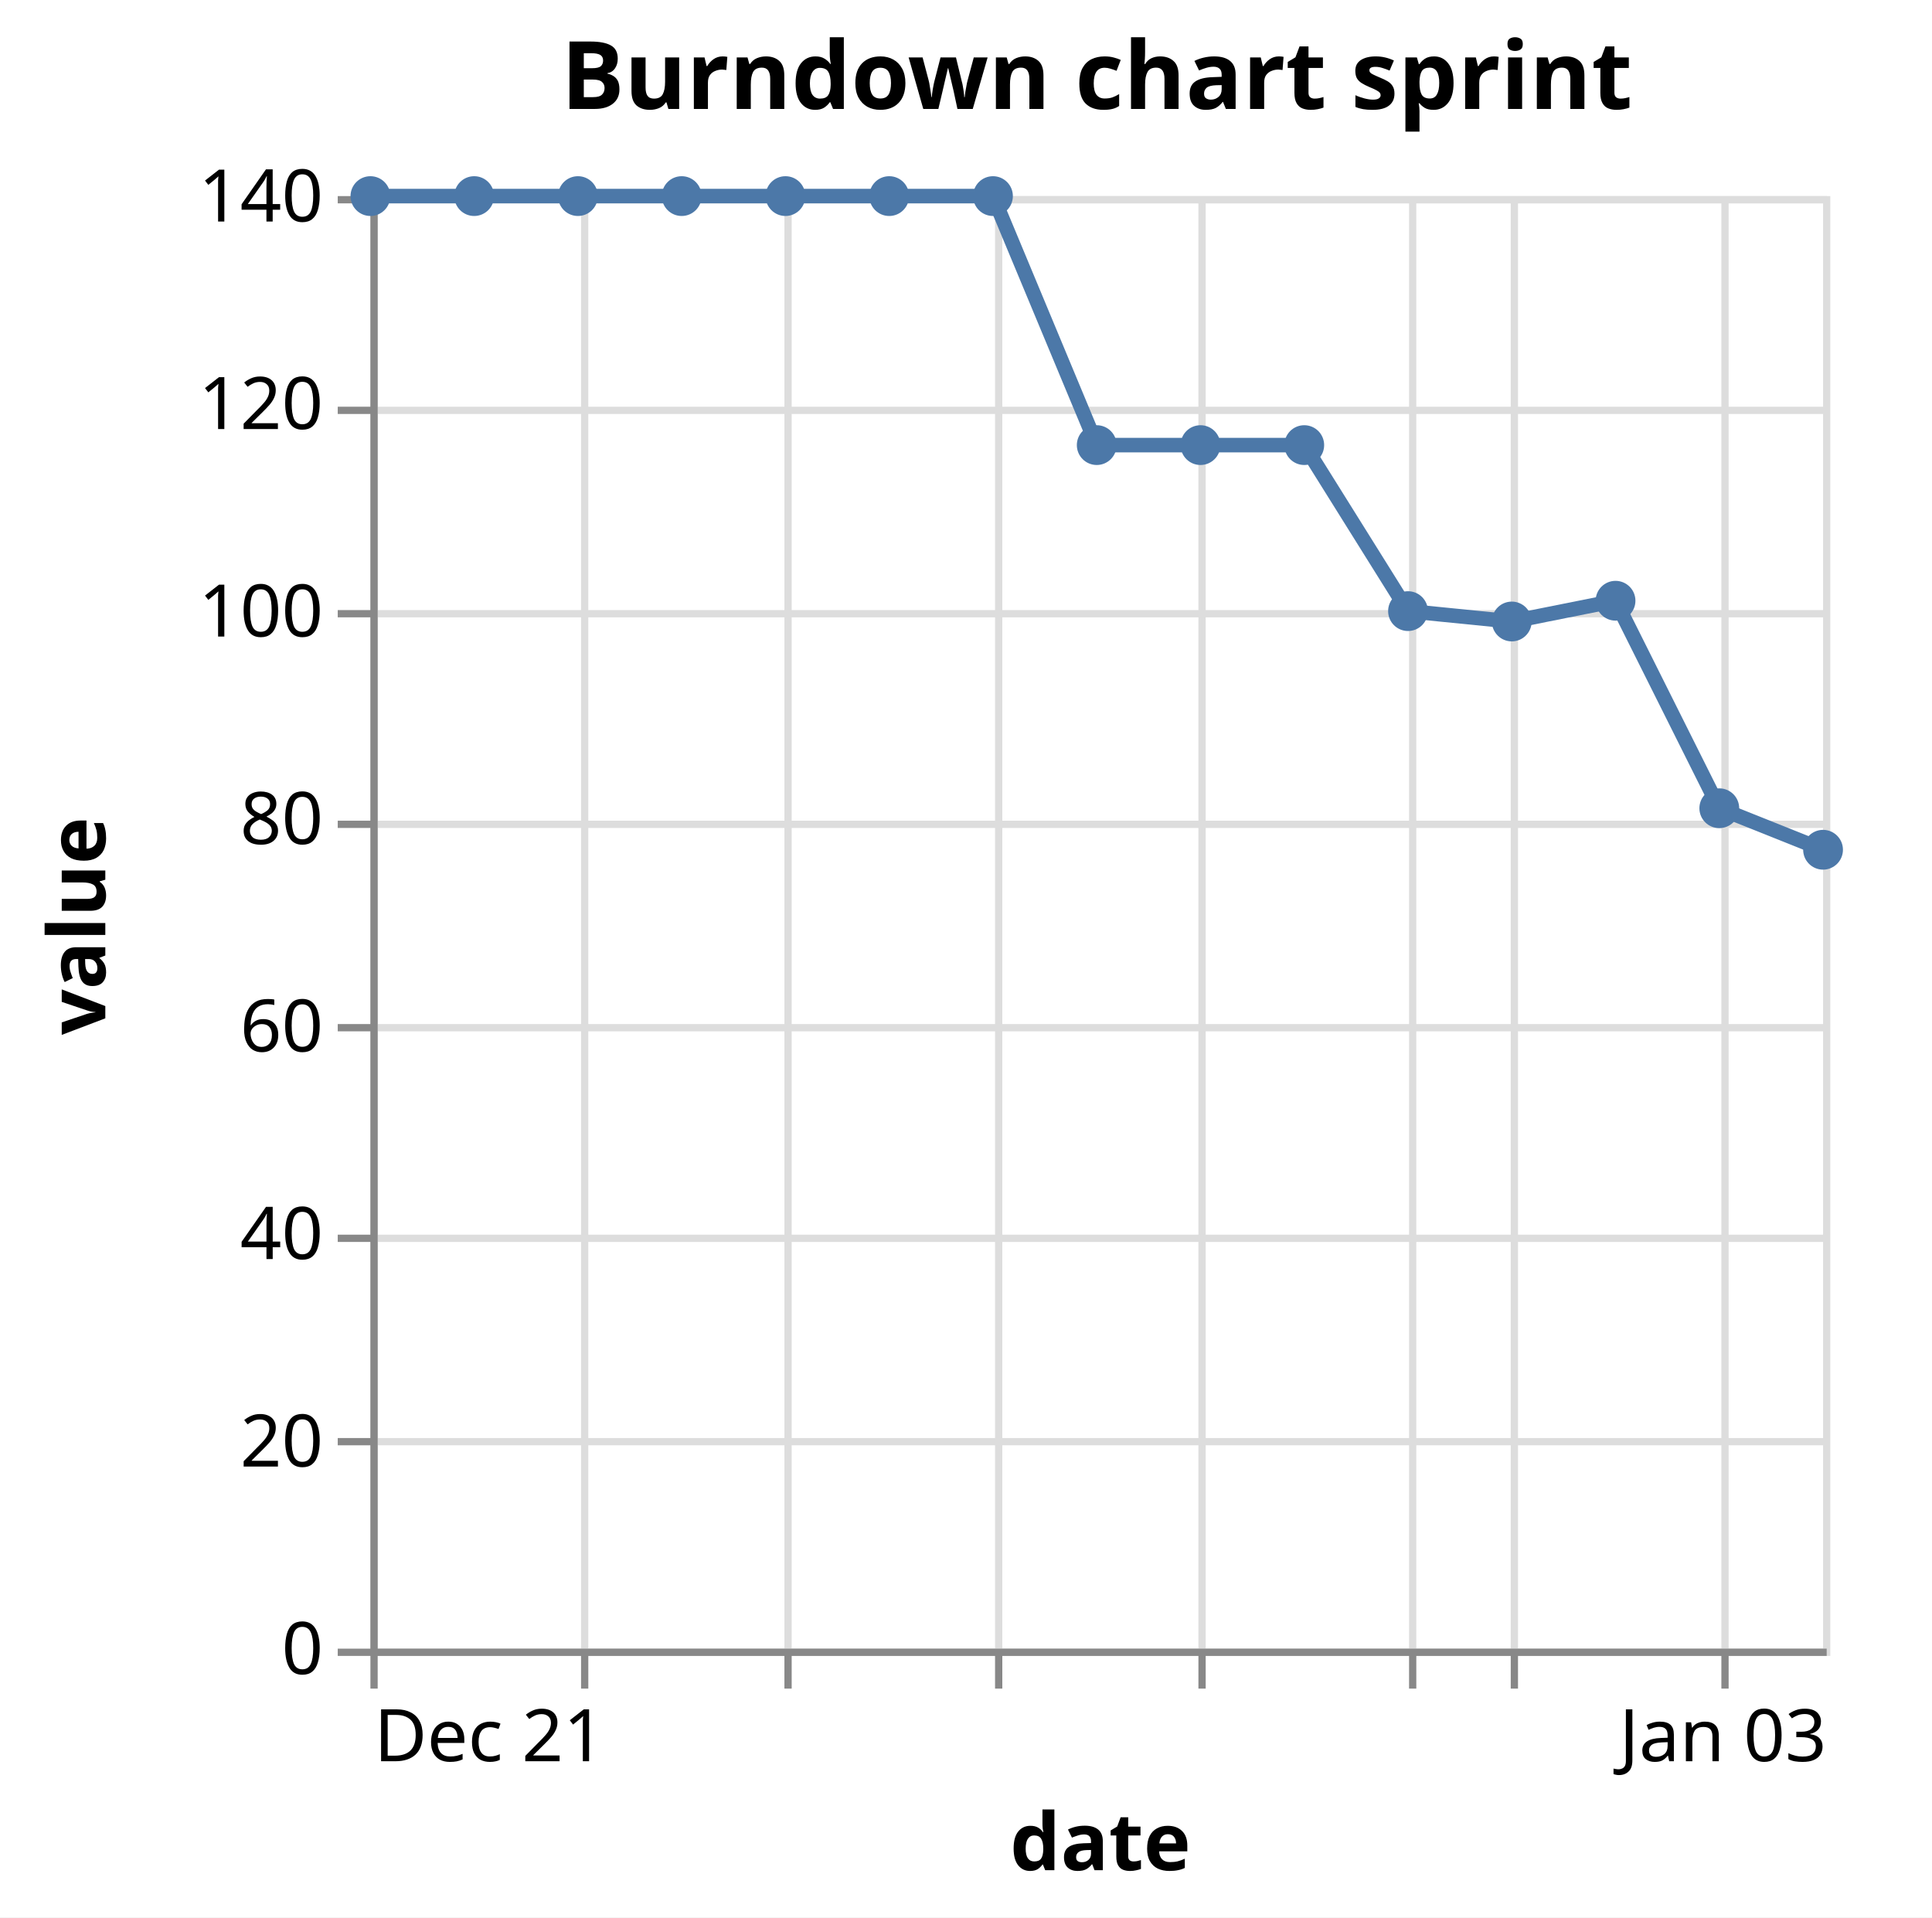
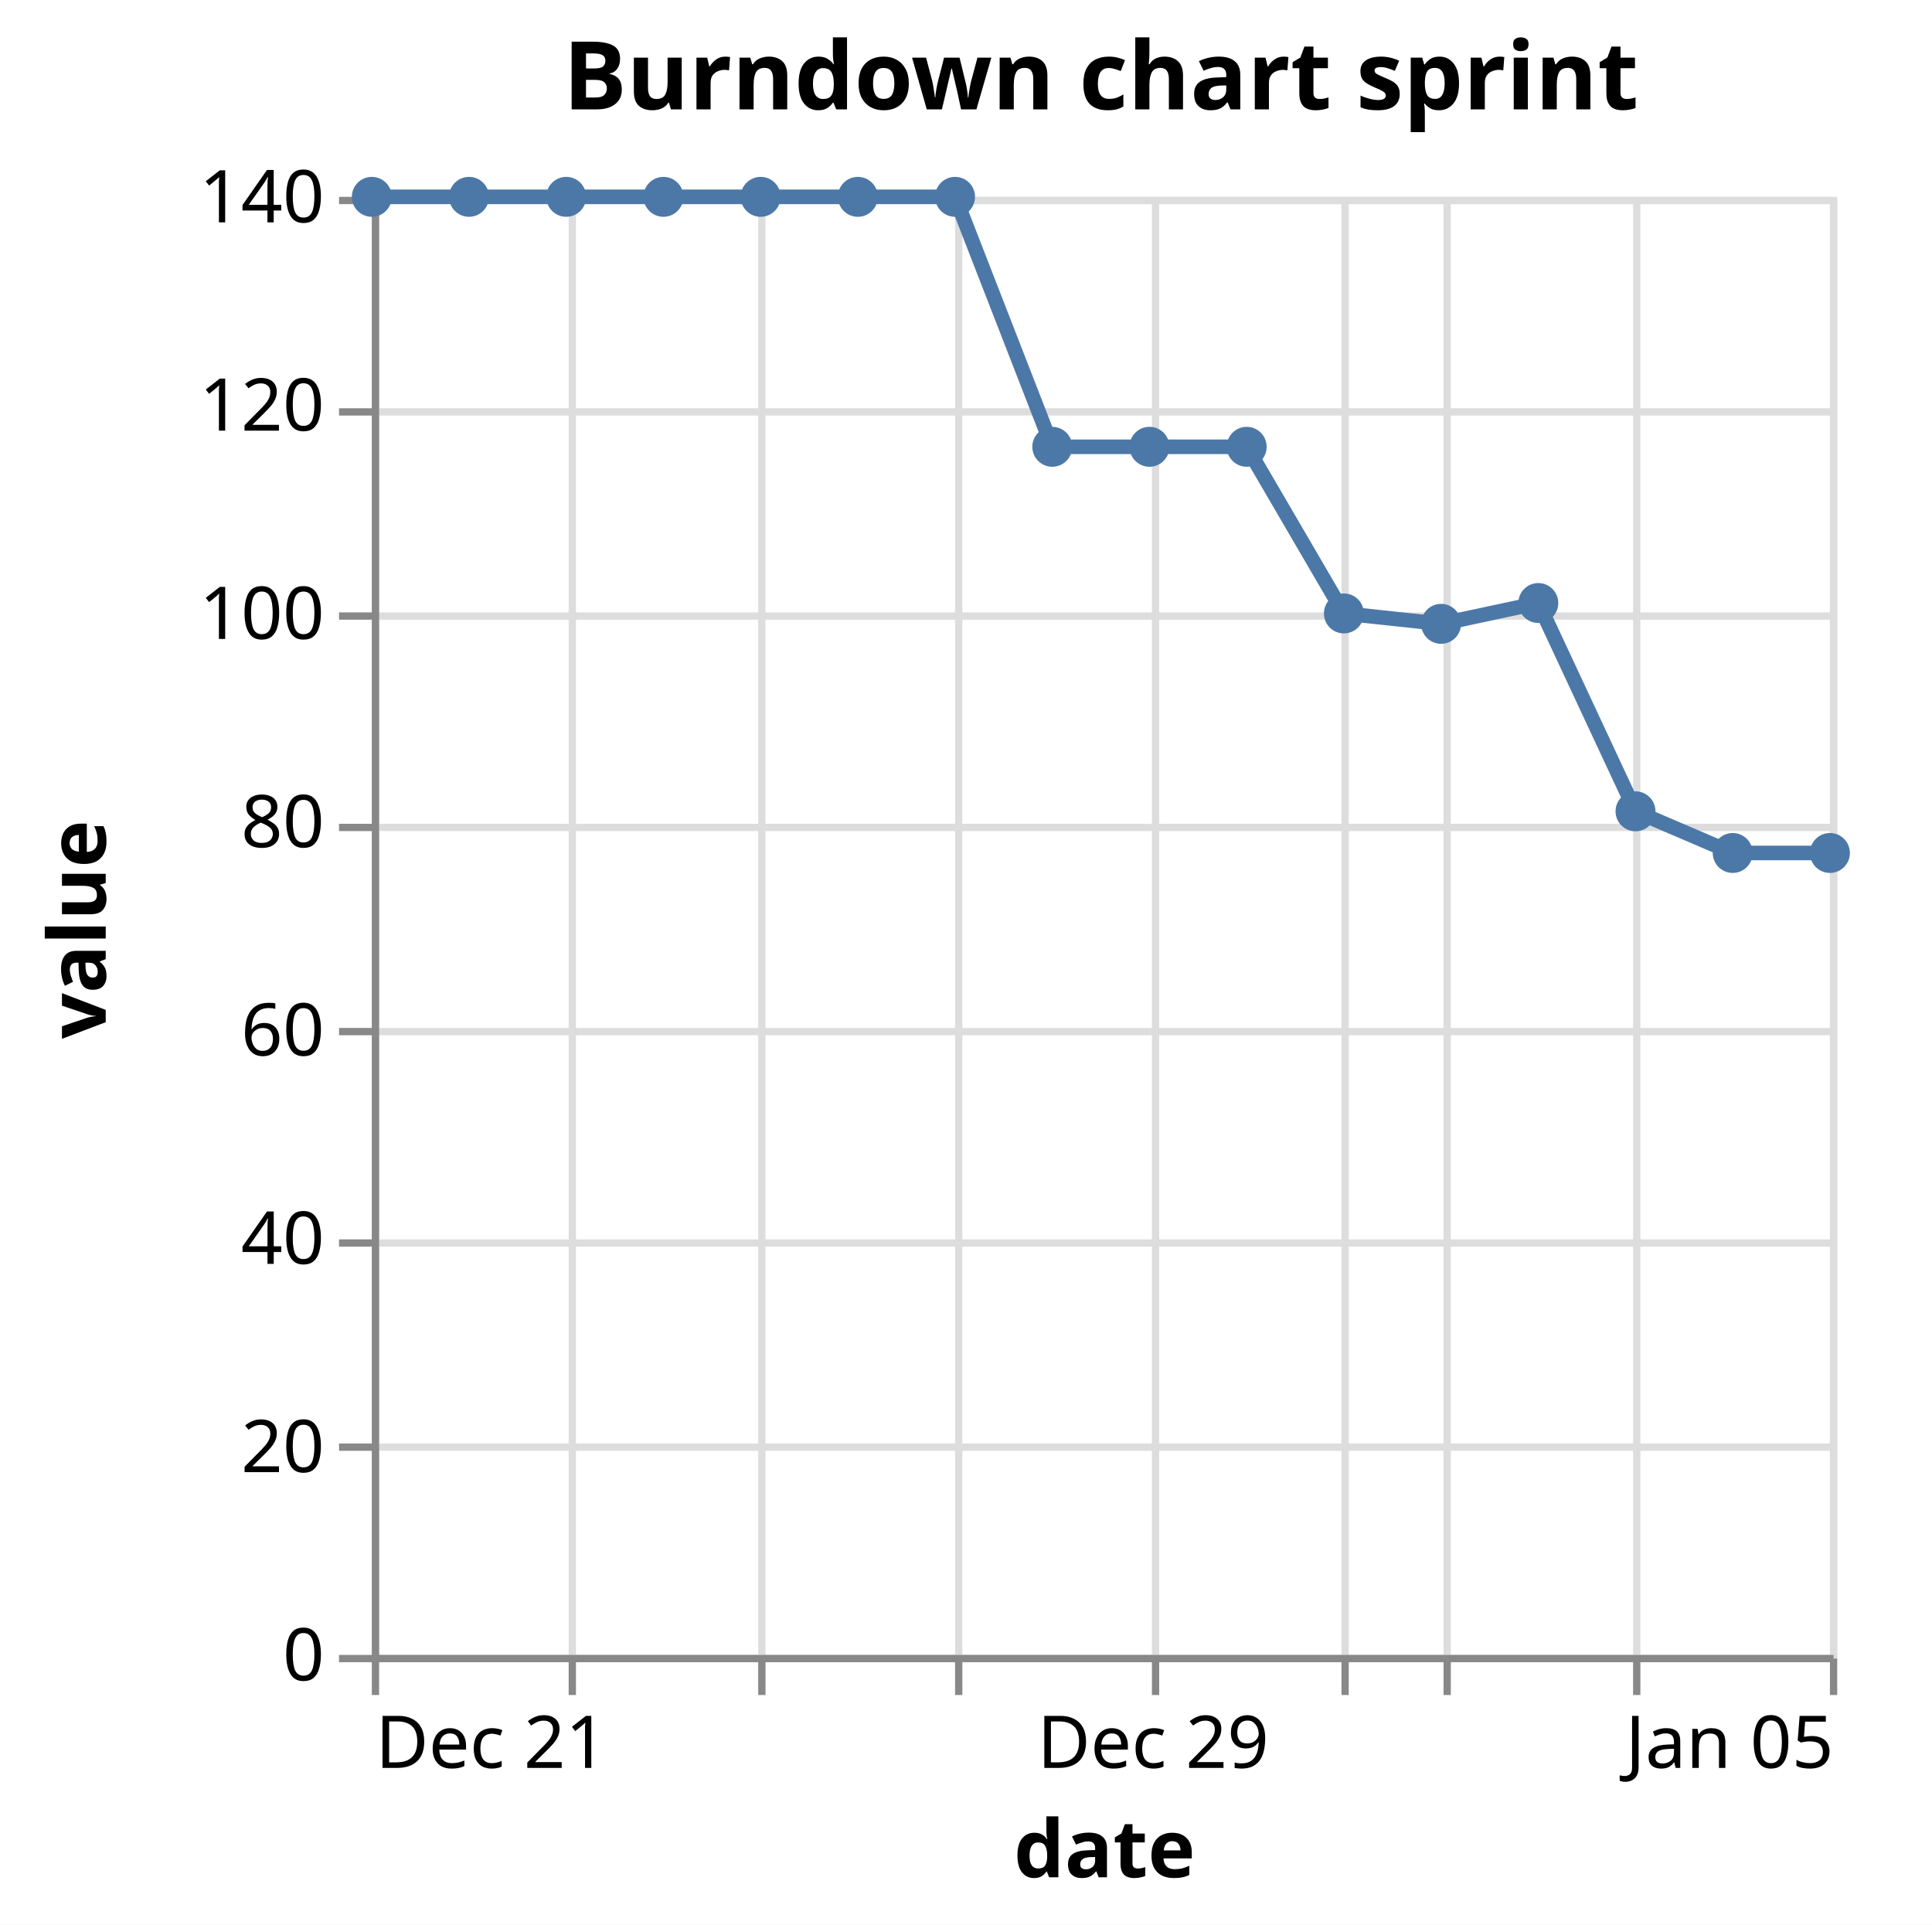
- <svg xmlns="http://www.w3.org/2000/svg" version="1.1" class="marks" width="266" height="264" viewBox="0 0 266 264">
-   <rect width="266" height="264" fill="white" />
+ <svg xmlns="http://www.w3.org/2000/svg" version="1.1" class="marks" width="265" height="264" viewBox="0 0 265 264">
+   <rect width="265" height="264" fill="white" />
  <g fill="none" stroke-miterlimit="10" transform="translate(51,27)">
    <g class="mark-group role-frame root" role="graphics-object" aria-roledescription="group mark container">
      <g transform="translate(0,0)">
        <path class="background" aria-hidden="true" d="M0.5,0.5h200v200h-200Z" stroke="#ddd" />
        <g>
          <g class="mark-group role-axis" aria-hidden="true">
            <g transform="translate(0.5,200.5)">
              <path class="background" aria-hidden="true" d="M0,0h0v0h0Z" pointer-events="none" />
              <g>
                <g class="mark-rule role-axis-grid" pointer-events="none">
                  <line transform="translate(0,-200)" x2="0" y2="200" stroke="#ddd" stroke-width="1" opacity="1" />
-                   <line transform="translate(29,-200)" x2="0" y2="200" stroke="#ddd" stroke-width="1" opacity="1" />
-                   <line transform="translate(57,-200)" x2="0" y2="200" stroke="#ddd" stroke-width="1" opacity="1" />
-                   <line transform="translate(86,-200)" x2="0" y2="200" stroke="#ddd" stroke-width="1" opacity="1" />
-                   <line transform="translate(114,-200)" x2="0" y2="200" stroke="#ddd" stroke-width="1" opacity="1" />
-                   <line transform="translate(143,-200)" x2="0" y2="200" stroke="#ddd" stroke-width="1" opacity="1" />
-                   <line transform="translate(157,-200)" x2="0" y2="200" stroke="#ddd" stroke-width="1" opacity="1" />
-                   <line transform="translate(186,-200)" x2="0" y2="200" stroke="#ddd" stroke-width="1" opacity="1" />
+                   <line transform="translate(27,-200)" x2="0" y2="200" stroke="#ddd" stroke-width="1" opacity="1" />
+                   <line transform="translate(53,-200)" x2="0" y2="200" stroke="#ddd" stroke-width="1" opacity="1" />
+                   <line transform="translate(80,-200)" x2="0" y2="200" stroke="#ddd" stroke-width="1" opacity="1" />
+                   <line transform="translate(107,-200)" x2="0" y2="200" stroke="#ddd" stroke-width="1" opacity="1" />
+                   <line transform="translate(133,-200)" x2="0" y2="200" stroke="#ddd" stroke-width="1" opacity="1" />
+                   <line transform="translate(147,-200)" x2="0" y2="200" stroke="#ddd" stroke-width="1" opacity="1" />
+                   <line transform="translate(173,-200)" x2="0" y2="200" stroke="#ddd" stroke-width="1" opacity="1" />
+                   <line transform="translate(200,-200)" x2="0" y2="200" stroke="#ddd" stroke-width="1" opacity="1" />
                </g>
              </g>
              <path class="foreground" aria-hidden="true" d="" pointer-events="none" display="none" />
            </g>
          </g>
          <g class="mark-group role-axis" aria-hidden="true">
            <g transform="translate(0.5,0.5)">
              <path class="background" aria-hidden="true" d="M0,0h0v0h0Z" pointer-events="none" />
              <g>
                <g class="mark-rule role-axis-grid" pointer-events="none">
                  <line transform="translate(0,200)" x2="200" y2="0" stroke="#ddd" stroke-width="1" opacity="1" />
                  <line transform="translate(0,171)" x2="200" y2="0" stroke="#ddd" stroke-width="1" opacity="1" />
                  <line transform="translate(0,143)" x2="200" y2="0" stroke="#ddd" stroke-width="1" opacity="1" />
                  <line transform="translate(0,114)" x2="200" y2="0" stroke="#ddd" stroke-width="1" opacity="1" />
                  <line transform="translate(0,86)" x2="200" y2="0" stroke="#ddd" stroke-width="1" opacity="1" />
                  <line transform="translate(0,57)" x2="200" y2="0" stroke="#ddd" stroke-width="1" opacity="1" />
                  <line transform="translate(0,29)" x2="200" y2="0" stroke="#ddd" stroke-width="1" opacity="1" />
                  <line transform="translate(0,0)" x2="200" y2="0" stroke="#ddd" stroke-width="1" opacity="1" />
                </g>
              </g>
              <path class="foreground" aria-hidden="true" d="" pointer-events="none" display="none" />
            </g>
          </g>
-           <g class="mark-group role-axis" role="graphics-symbol" aria-roledescription="axis" aria-label="X-axis titled 'date' for a time scale with values from December 21 to January 04">
+           <g class="mark-group role-axis" role="graphics-symbol" aria-roledescription="axis" aria-label="X-axis titled 'date' for a time scale with values from December 21 to January 05">
            <g transform="translate(0.5,200.5)">
              <path class="background" aria-hidden="true" d="M0,0h0v0h0Z" pointer-events="none" />
              <g>
                <g class="mark-rule role-axis-tick" pointer-events="none">
                  <line transform="translate(0,0)" x2="0" y2="5" stroke="#888" stroke-width="1" opacity="1" />
-                   <line transform="translate(29,0)" x2="0" y2="5" stroke="#888" stroke-width="1" opacity="1" />
-                   <line transform="translate(57,0)" x2="0" y2="5" stroke="#888" stroke-width="1" opacity="1" />
-                   <line transform="translate(86,0)" x2="0" y2="5" stroke="#888" stroke-width="1" opacity="1" />
-                   <line transform="translate(114,0)" x2="0" y2="5" stroke="#888" stroke-width="1" opacity="1" />
-                   <line transform="translate(143,0)" x2="0" y2="5" stroke="#888" stroke-width="1" opacity="1" />
-                   <line transform="translate(157,0)" x2="0" y2="5" stroke="#888" stroke-width="1" opacity="1" />
-                   <line transform="translate(186,0)" x2="0" y2="5" stroke="#888" stroke-width="1" opacity="1" />
+                   <line transform="translate(27,0)" x2="0" y2="5" stroke="#888" stroke-width="1" opacity="1" />
+                   <line transform="translate(53,0)" x2="0" y2="5" stroke="#888" stroke-width="1" opacity="1" />
+                   <line transform="translate(80,0)" x2="0" y2="5" stroke="#888" stroke-width="1" opacity="1" />
+                   <line transform="translate(107,0)" x2="0" y2="5" stroke="#888" stroke-width="1" opacity="1" />
+                   <line transform="translate(133,0)" x2="0" y2="5" stroke="#888" stroke-width="1" opacity="1" />
+                   <line transform="translate(147,0)" x2="0" y2="5" stroke="#888" stroke-width="1" opacity="1" />
+                   <line transform="translate(173,0)" x2="0" y2="5" stroke="#888" stroke-width="1" opacity="1" />
+                   <line transform="translate(200,0)" x2="0" y2="5" stroke="#888" stroke-width="1" opacity="1" />
                </g>
                <g class="mark-text role-axis-label" pointer-events="none">
                  <text text-anchor="start" transform="translate(0,15)" font-family="sans-serif" font-size="10px" fill="#000" opacity="1">Dec 21</text>
-                   <text text-anchor="middle" transform="translate(28.57143,15)" font-family="sans-serif" font-size="10px" fill="#000" opacity="0">Dec 23</text>
-                   <text text-anchor="middle" transform="translate(57.14286,15)" font-family="sans-serif" font-size="10px" fill="#000" opacity="0">Dec 25</text>
-                   <text text-anchor="middle" transform="translate(85.71429,15)" font-family="sans-serif" font-size="10px" fill="#000" opacity="0">Dec 27</text>
-                   <text text-anchor="middle" transform="translate(114.2857,15)" font-family="sans-serif" font-size="10px" fill="#000" opacity="0">Dec 29</text>
-                   <text text-anchor="middle" transform="translate(142.8571,15)" font-family="sans-serif" font-size="10px" fill="#000" opacity="0">Dec 31</text>
-                   <text text-anchor="middle" transform="translate(157.1429,15)" font-family="sans-serif" font-size="10px" fill="#000" opacity="0">Jan 01</text>
-                   <text text-anchor="middle" transform="translate(185.7143,15)" font-family="sans-serif" font-size="10px" fill="#000" opacity="1">Jan 03</text>
+                   <text text-anchor="middle" transform="translate(26.66667,15)" font-family="sans-serif" font-size="10px" fill="#000" opacity="0">Dec 23</text>
+                   <text text-anchor="middle" transform="translate(53.33333,15)" font-family="sans-serif" font-size="10px" fill="#000" opacity="0">Dec 25</text>
+                   <text text-anchor="middle" transform="translate(80,15)" font-family="sans-serif" font-size="10px" fill="#000" opacity="0">Dec 27</text>
+                   <text text-anchor="middle" transform="translate(106.6667,15)" font-family="sans-serif" font-size="10px" fill="#000" opacity="1">Dec 29</text>
+                   <text text-anchor="middle" transform="translate(133.3333,15)" font-family="sans-serif" font-size="10px" fill="#000" opacity="0">Dec 31</text>
+                   <text text-anchor="middle" transform="translate(146.6667,15)" font-family="sans-serif" font-size="10px" fill="#000" opacity="0">Jan 01</text>
+                   <text text-anchor="middle" transform="translate(173.3333,15)" font-family="sans-serif" font-size="10px" fill="#000" opacity="0">Jan 03</text>
+                   <text text-anchor="end" transform="translate(200,15)" font-family="sans-serif" font-size="10px" fill="#000" opacity="1">Jan 05</text>
                </g>
                <g class="mark-rule role-axis-domain" pointer-events="none">
                  <line transform="translate(0,0)" x2="200" y2="0" stroke="#888" stroke-width="1" opacity="1" />
                </g>
                <g class="mark-text role-axis-title" pointer-events="none">
                  <text text-anchor="middle" transform="translate(100,30)" font-family="sans-serif" font-size="11px" font-weight="bold" fill="#000" opacity="1">date</text>
                </g>
              </g>
              <path class="foreground" aria-hidden="true" d="" pointer-events="none" display="none" />
            </g>
          </g>
          <g class="mark-group role-axis" role="graphics-symbol" aria-roledescription="axis" aria-label="Y-axis titled 'value' for a linear scale with values from 0 to 140">
            <g transform="translate(0.5,0.5)">
              <path class="background" aria-hidden="true" d="M0,0h0v0h0Z" pointer-events="none" />
              <g>
                <g class="mark-rule role-axis-tick" pointer-events="none">
                  <line transform="translate(0,200)" x2="-5" y2="0" stroke="#888" stroke-width="1" opacity="1" />
                  <line transform="translate(0,171)" x2="-5" y2="0" stroke="#888" stroke-width="1" opacity="1" />
                  <line transform="translate(0,143)" x2="-5" y2="0" stroke="#888" stroke-width="1" opacity="1" />
                  <line transform="translate(0,114)" x2="-5" y2="0" stroke="#888" stroke-width="1" opacity="1" />
                  <line transform="translate(0,86)" x2="-5" y2="0" stroke="#888" stroke-width="1" opacity="1" />
                  <line transform="translate(0,57)" x2="-5" y2="0" stroke="#888" stroke-width="1" opacity="1" />
                  <line transform="translate(0,29)" x2="-5" y2="0" stroke="#888" stroke-width="1" opacity="1" />
                  <line transform="translate(0,0)" x2="-5" y2="0" stroke="#888" stroke-width="1" opacity="1" />
                </g>
                <g class="mark-text role-axis-label" pointer-events="none">
                  <text text-anchor="end" transform="translate(-7,203)" font-family="sans-serif" font-size="10px" fill="#000" opacity="1">0</text>
                  <text text-anchor="end" transform="translate(-7,174.4286)" font-family="sans-serif" font-size="10px" fill="#000" opacity="1">20</text>
                  <text text-anchor="end" transform="translate(-7,145.8571)" font-family="sans-serif" font-size="10px" fill="#000" opacity="1">40</text>
                  <text text-anchor="end" transform="translate(-7,117.2857)" font-family="sans-serif" font-size="10px" fill="#000" opacity="1">60</text>
                  <text text-anchor="end" transform="translate(-7,88.71429)" font-family="sans-serif" font-size="10px" fill="#000" opacity="1">80</text>
                  <text text-anchor="end" transform="translate(-7,60.14286)" font-family="sans-serif" font-size="10px" fill="#000" opacity="1">100</text>
                  <text text-anchor="end" transform="translate(-7,31.57143)" font-family="sans-serif" font-size="10px" fill="#000" opacity="1">120</text>
                  <text text-anchor="end" transform="translate(-7,3)" font-family="sans-serif" font-size="10px" fill="#000" opacity="1">140</text>
                </g>
                <g class="mark-rule role-axis-domain" pointer-events="none">
                  <line transform="translate(0,200)" x2="0" y2="-200" stroke="#888" stroke-width="1" opacity="1" />
                </g>
                <g class="mark-text role-axis-title" pointer-events="none">
                  <text text-anchor="middle" transform="translate(-35,100) rotate(-90) translate(0,-2)" font-family="sans-serif" font-size="11px" font-weight="bold" fill="#000" opacity="1">value</text>
                </g>
              </g>
              <path class="foreground" aria-hidden="true" d="" pointer-events="none" display="none" />
            </g>
          </g>
          <g class="mark-line role-mark layer_0_layer_0_marks" role="graphics-object" aria-roledescription="line mark container">
-             <path aria-label="date: Dec 21; value: 140" role="graphics-symbol" aria-roledescription="line mark" d="M0,0L14.286,0L28.571,0L42.857,0L57.143,0L71.429,0L85.714,0L100,34.286L114.286,34.286L128.571,34.286L142.857,57.143L157.143,58.571L171.429,55.714L185.714,84.286L200,90" stroke="#4c78a8" stroke-width="2" />
+             <path aria-label="date: Dec 21; value: 140" role="graphics-symbol" aria-roledescription="line mark" d="M0,0L13.333,0L26.667,0L40,0L53.333,0L66.667,0L80,0L93.333,34.286L106.667,34.286L120,34.286L133.333,57.143L146.667,58.571L160,55.714L173.333,84.286L186.667,90L200,90" stroke="#4c78a8" stroke-width="2" />
          </g>
          <g class="mark-symbol role-mark layer_0_layer_1_marks" role="graphics-object" aria-roledescription="symbol mark container">
            <path aria-label="date: Dec 21; value: 140" role="graphics-symbol" aria-roledescription="point" transform="translate(0,0)" d="M2.739,0A2.739,2.739,0,1,1,-2.739,0A2.739,2.739,0,1,1,2.739,0" fill="#4c78a8" stroke-width="2" opacity="1" />
-             <path aria-label="date: Dec 22; value: 140" role="graphics-symbol" aria-roledescription="point" transform="translate(14.28571,0)" d="M2.739,0A2.739,2.739,0,1,1,-2.739,0A2.739,2.739,0,1,1,2.739,0" fill="#4c78a8" stroke-width="2" opacity="1" />
-             <path aria-label="date: Dec 23; value: 140" role="graphics-symbol" aria-roledescription="point" transform="translate(28.57143,0)" d="M2.739,0A2.739,2.739,0,1,1,-2.739,0A2.739,2.739,0,1,1,2.739,0" fill="#4c78a8" stroke-width="2" opacity="1" />
-             <path aria-label="date: Dec 24; value: 140" role="graphics-symbol" aria-roledescription="point" transform="translate(42.85714,0)" d="M2.739,0A2.739,2.739,0,1,1,-2.739,0A2.739,2.739,0,1,1,2.739,0" fill="#4c78a8" stroke-width="2" opacity="1" />
-             <path aria-label="date: Dec 25; value: 140" role="graphics-symbol" aria-roledescription="point" transform="translate(57.14286,0)" d="M2.739,0A2.739,2.739,0,1,1,-2.739,0A2.739,2.739,0,1,1,2.739,0" fill="#4c78a8" stroke-width="2" opacity="1" />
-             <path aria-label="date: Dec 26; value: 140" role="graphics-symbol" aria-roledescription="point" transform="translate(71.42857,0)" d="M2.739,0A2.739,2.739,0,1,1,-2.739,0A2.739,2.739,0,1,1,2.739,0" fill="#4c78a8" stroke-width="2" opacity="1" />
-             <path aria-label="date: Dec 27; value: 140" role="graphics-symbol" aria-roledescription="point" transform="translate(85.71429,0)" d="M2.739,0A2.739,2.739,0,1,1,-2.739,0A2.739,2.739,0,1,1,2.739,0" fill="#4c78a8" stroke-width="2" opacity="1" />
-             <path aria-label="date: Dec 28; value: 116" role="graphics-symbol" aria-roledescription="point" transform="translate(100,34.28571)" d="M2.739,0A2.739,2.739,0,1,1,-2.739,0A2.739,2.739,0,1,1,2.739,0" fill="#4c78a8" stroke-width="2" opacity="1" />
-             <path aria-label="date: Dec 29; value: 116" role="graphics-symbol" aria-roledescription="point" transform="translate(114.2857,34.28571)" d="M2.739,0A2.739,2.739,0,1,1,-2.739,0A2.739,2.739,0,1,1,2.739,0" fill="#4c78a8" stroke-width="2" opacity="1" />
-             <path aria-label="date: Dec 30; value: 116" role="graphics-symbol" aria-roledescription="point" transform="translate(128.5714,34.28571)" d="M2.739,0A2.739,2.739,0,1,1,-2.739,0A2.739,2.739,0,1,1,2.739,0" fill="#4c78a8" stroke-width="2" opacity="1" />
-             <path aria-label="date: Dec 31; value: 100" role="graphics-symbol" aria-roledescription="point" transform="translate(142.8571,57.14286)" d="M2.739,0A2.739,2.739,0,1,1,-2.739,0A2.739,2.739,0,1,1,2.739,0" fill="#4c78a8" stroke-width="2" opacity="1" />
-             <path aria-label="date: Jan 01; value: 99" role="graphics-symbol" aria-roledescription="point" transform="translate(157.1429,58.57143)" d="M2.739,0A2.739,2.739,0,1,1,-2.739,0A2.739,2.739,0,1,1,2.739,0" fill="#4c78a8" stroke-width="2" opacity="1" />
-             <path aria-label="date: Jan 02; value: 101" role="graphics-symbol" aria-roledescription="point" transform="translate(171.4286,55.71429)" d="M2.739,0A2.739,2.739,0,1,1,-2.739,0A2.739,2.739,0,1,1,2.739,0" fill="#4c78a8" stroke-width="2" opacity="1" />
-             <path aria-label="date: Jan 03; value: 81" role="graphics-symbol" aria-roledescription="point" transform="translate(185.7143,84.28571)" d="M2.739,0A2.739,2.739,0,1,1,-2.739,0A2.739,2.739,0,1,1,2.739,0" fill="#4c78a8" stroke-width="2" opacity="1" />
-             <path aria-label="date: Jan 04; value: 77" role="graphics-symbol" aria-roledescription="point" transform="translate(200,90)" d="M2.739,0A2.739,2.739,0,1,1,-2.739,0A2.739,2.739,0,1,1,2.739,0" fill="#4c78a8" stroke-width="2" opacity="1" />
+             <path aria-label="date: Dec 22; value: 140" role="graphics-symbol" aria-roledescription="point" transform="translate(13.33333,0)" d="M2.739,0A2.739,2.739,0,1,1,-2.739,0A2.739,2.739,0,1,1,2.739,0" fill="#4c78a8" stroke-width="2" opacity="1" />
+             <path aria-label="date: Dec 23; value: 140" role="graphics-symbol" aria-roledescription="point" transform="translate(26.66667,0)" d="M2.739,0A2.739,2.739,0,1,1,-2.739,0A2.739,2.739,0,1,1,2.739,0" fill="#4c78a8" stroke-width="2" opacity="1" />
+             <path aria-label="date: Dec 24; value: 140" role="graphics-symbol" aria-roledescription="point" transform="translate(40,0)" d="M2.739,0A2.739,2.739,0,1,1,-2.739,0A2.739,2.739,0,1,1,2.739,0" fill="#4c78a8" stroke-width="2" opacity="1" />
+             <path aria-label="date: Dec 25; value: 140" role="graphics-symbol" aria-roledescription="point" transform="translate(53.33333,0)" d="M2.739,0A2.739,2.739,0,1,1,-2.739,0A2.739,2.739,0,1,1,2.739,0" fill="#4c78a8" stroke-width="2" opacity="1" />
+             <path aria-label="date: Dec 26; value: 140" role="graphics-symbol" aria-roledescription="point" transform="translate(66.66667,0)" d="M2.739,0A2.739,2.739,0,1,1,-2.739,0A2.739,2.739,0,1,1,2.739,0" fill="#4c78a8" stroke-width="2" opacity="1" />
+             <path aria-label="date: Dec 27; value: 140" role="graphics-symbol" aria-roledescription="point" transform="translate(80,0)" d="M2.739,0A2.739,2.739,0,1,1,-2.739,0A2.739,2.739,0,1,1,2.739,0" fill="#4c78a8" stroke-width="2" opacity="1" />
+             <path aria-label="date: Dec 28; value: 116" role="graphics-symbol" aria-roledescription="point" transform="translate(93.33333,34.28571)" d="M2.739,0A2.739,2.739,0,1,1,-2.739,0A2.739,2.739,0,1,1,2.739,0" fill="#4c78a8" stroke-width="2" opacity="1" />
+             <path aria-label="date: Dec 29; value: 116" role="graphics-symbol" aria-roledescription="point" transform="translate(106.6667,34.28571)" d="M2.739,0A2.739,2.739,0,1,1,-2.739,0A2.739,2.739,0,1,1,2.739,0" fill="#4c78a8" stroke-width="2" opacity="1" />
+             <path aria-label="date: Dec 30; value: 116" role="graphics-symbol" aria-roledescription="point" transform="translate(120,34.28571)" d="M2.739,0A2.739,2.739,0,1,1,-2.739,0A2.739,2.739,0,1,1,2.739,0" fill="#4c78a8" stroke-width="2" opacity="1" />
+             <path aria-label="date: Dec 31; value: 100" role="graphics-symbol" aria-roledescription="point" transform="translate(133.3333,57.14286)" d="M2.739,0A2.739,2.739,0,1,1,-2.739,0A2.739,2.739,0,1,1,2.739,0" fill="#4c78a8" stroke-width="2" opacity="1" />
+             <path aria-label="date: Jan 01; value: 99" role="graphics-symbol" aria-roledescription="point" transform="translate(146.6667,58.57143)" d="M2.739,0A2.739,2.739,0,1,1,-2.739,0A2.739,2.739,0,1,1,2.739,0" fill="#4c78a8" stroke-width="2" opacity="1" />
+             <path aria-label="date: Jan 02; value: 101" role="graphics-symbol" aria-roledescription="point" transform="translate(160,55.71429)" d="M2.739,0A2.739,2.739,0,1,1,-2.739,0A2.739,2.739,0,1,1,2.739,0" fill="#4c78a8" stroke-width="2" opacity="1" />
+             <path aria-label="date: Jan 03; value: 81" role="graphics-symbol" aria-roledescription="point" transform="translate(173.3333,84.28571)" d="M2.739,0A2.739,2.739,0,1,1,-2.739,0A2.739,2.739,0,1,1,2.739,0" fill="#4c78a8" stroke-width="2" opacity="1" />
+             <path aria-label="date: Jan 04; value: 77" role="graphics-symbol" aria-roledescription="point" transform="translate(186.6667,90)" d="M2.739,0A2.739,2.739,0,1,1,-2.739,0A2.739,2.739,0,1,1,2.739,0" fill="#4c78a8" stroke-width="2" opacity="1" />
+             <path aria-label="date: Jan 05; value: 77" role="graphics-symbol" aria-roledescription="point" transform="translate(200,90)" d="M2.739,0A2.739,2.739,0,1,1,-2.739,0A2.739,2.739,0,1,1,2.739,0" fill="#4c78a8" stroke-width="2" opacity="1" />
          </g>
          <g class="mark-group role-title">
            <g transform="translate(100,-22)">
              <path class="background" aria-hidden="true" d="M0,0h0v0h0Z" pointer-events="none" />
              <g>
                <g class="mark-text role-title-text" role="graphics-symbol" aria-roledescription="title" aria-label="Title text 'Burndown chart sprint'" pointer-events="none">
                  <text text-anchor="middle" transform="translate(0,10)" font-family="sans-serif" font-size="13px" font-weight="bold" fill="#000" opacity="1">Burndown chart sprint</text>
                </g>
              </g>
              <path class="foreground" aria-hidden="true" d="" pointer-events="none" display="none" />
            </g>
          </g>
        </g>
        <path class="foreground" aria-hidden="true" d="" display="none" />
      </g>
    </g>
  </g>
</svg>
